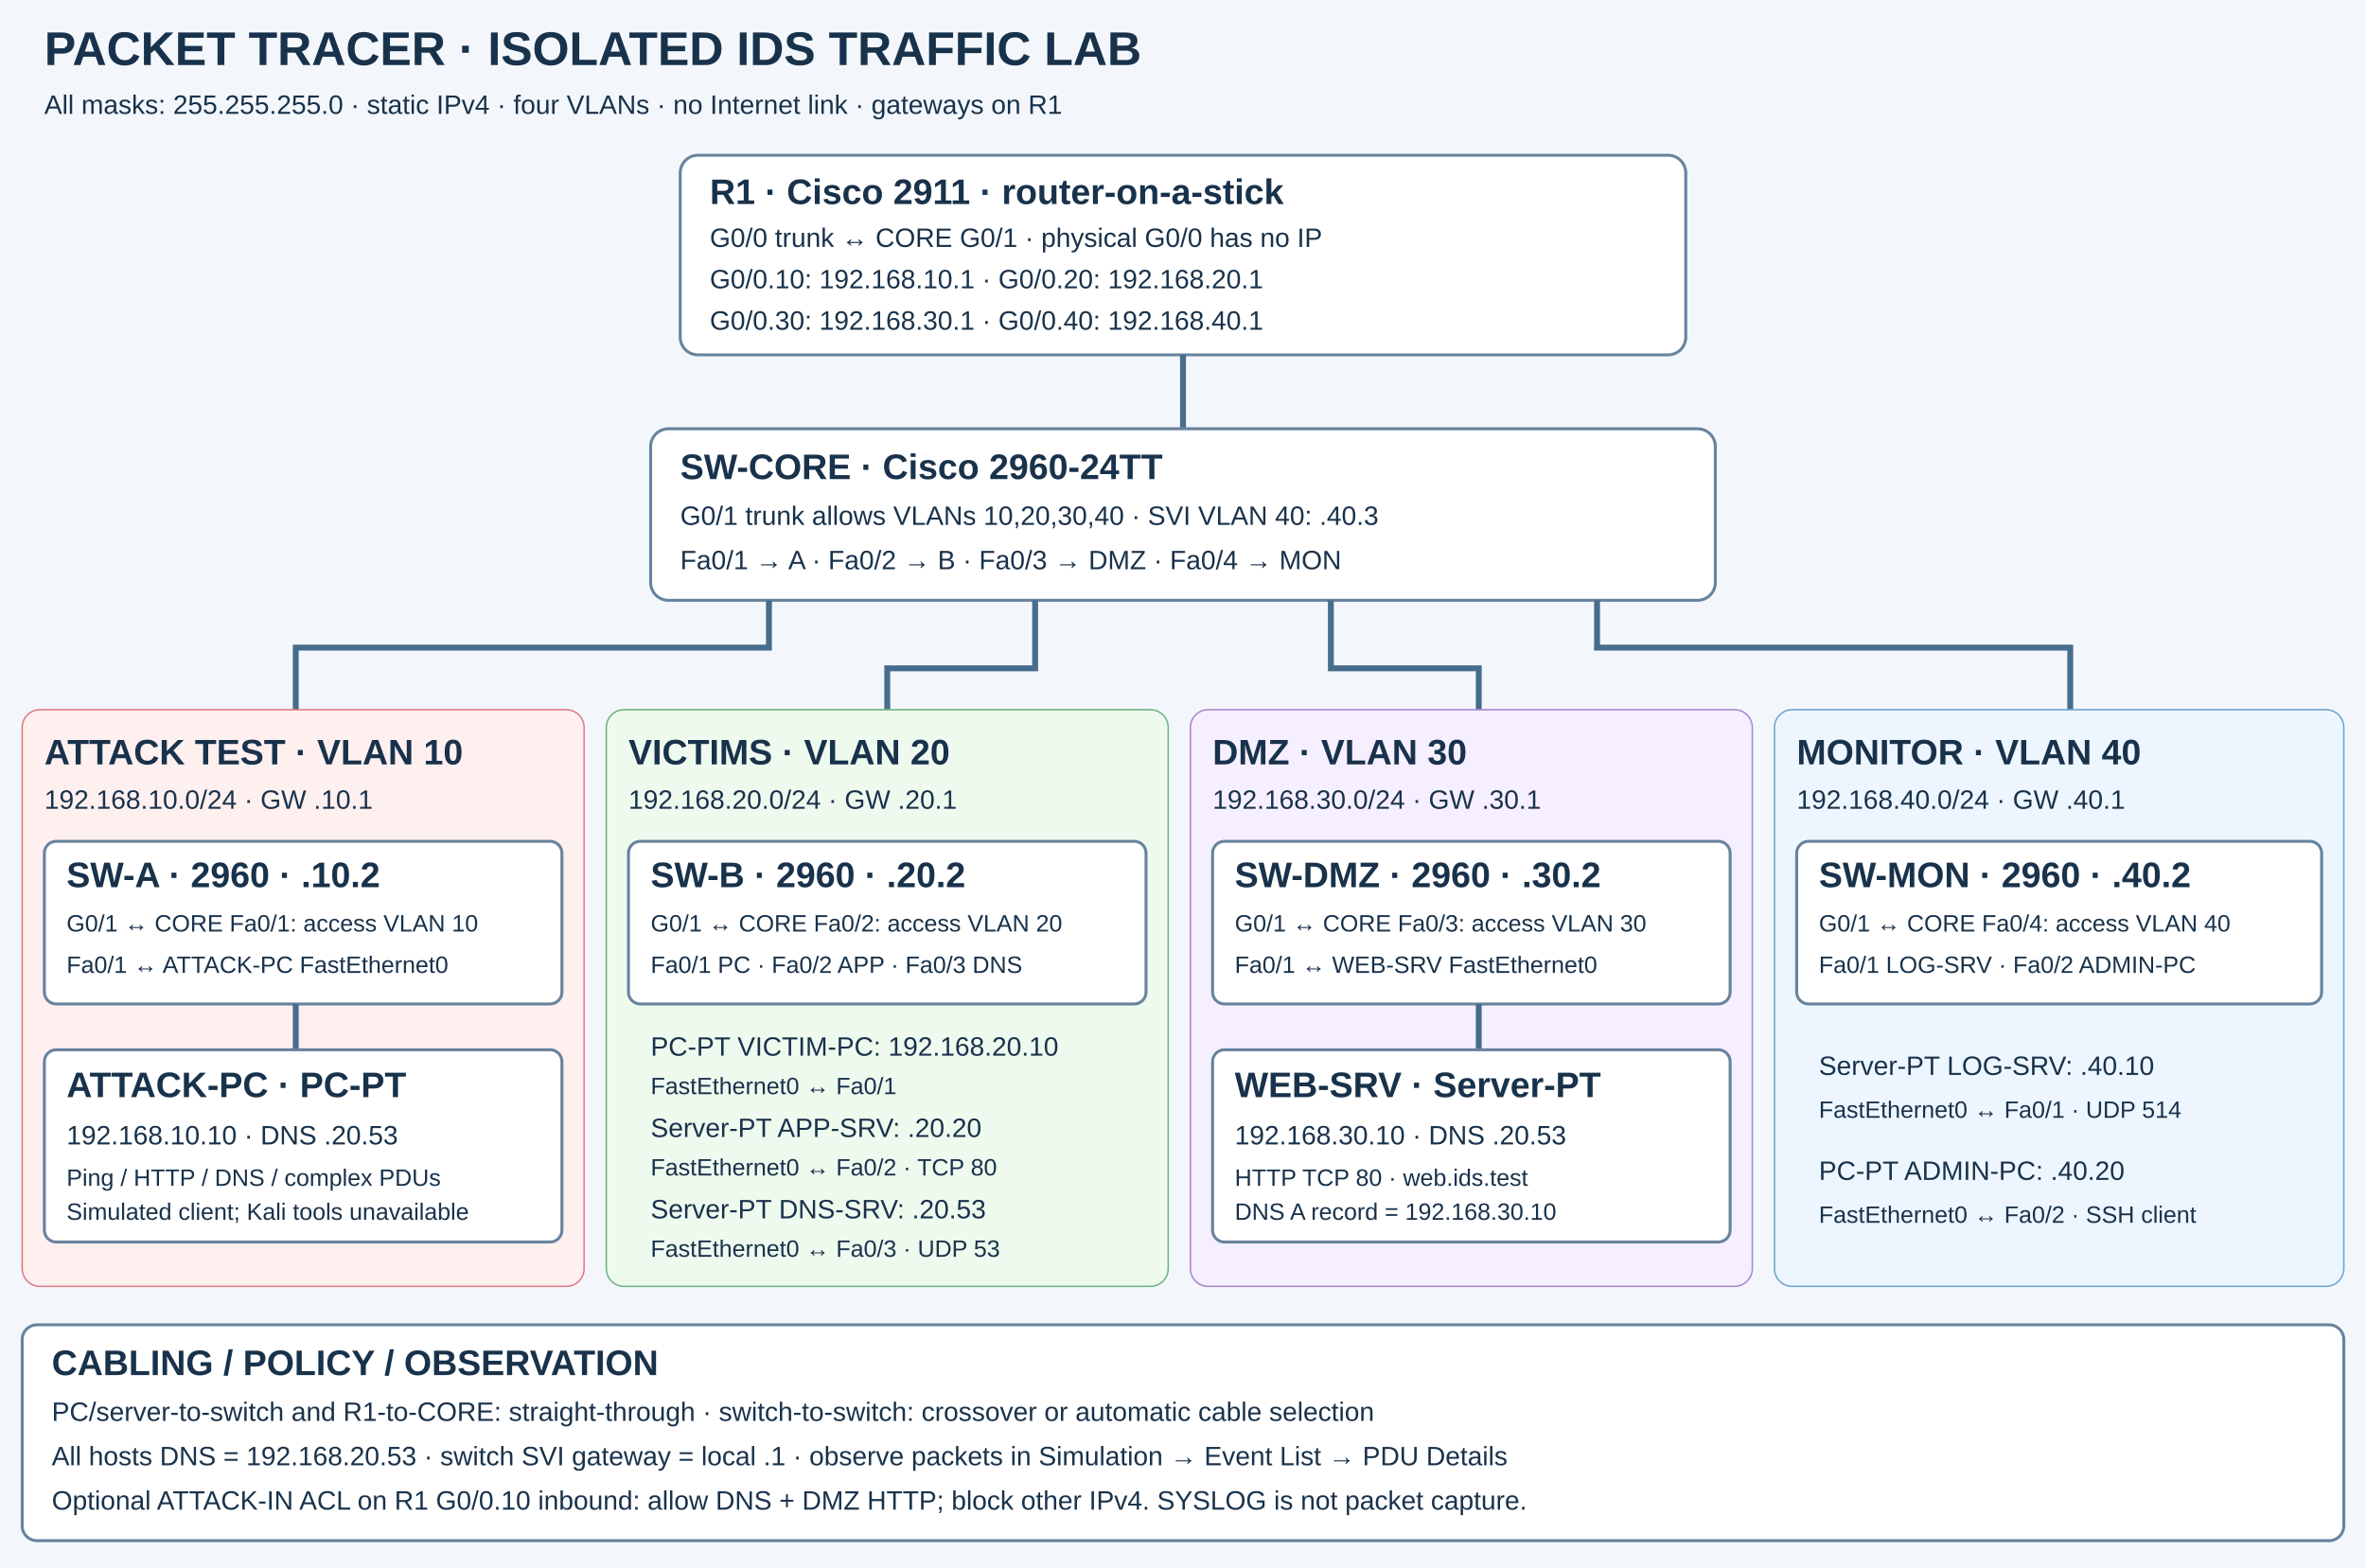
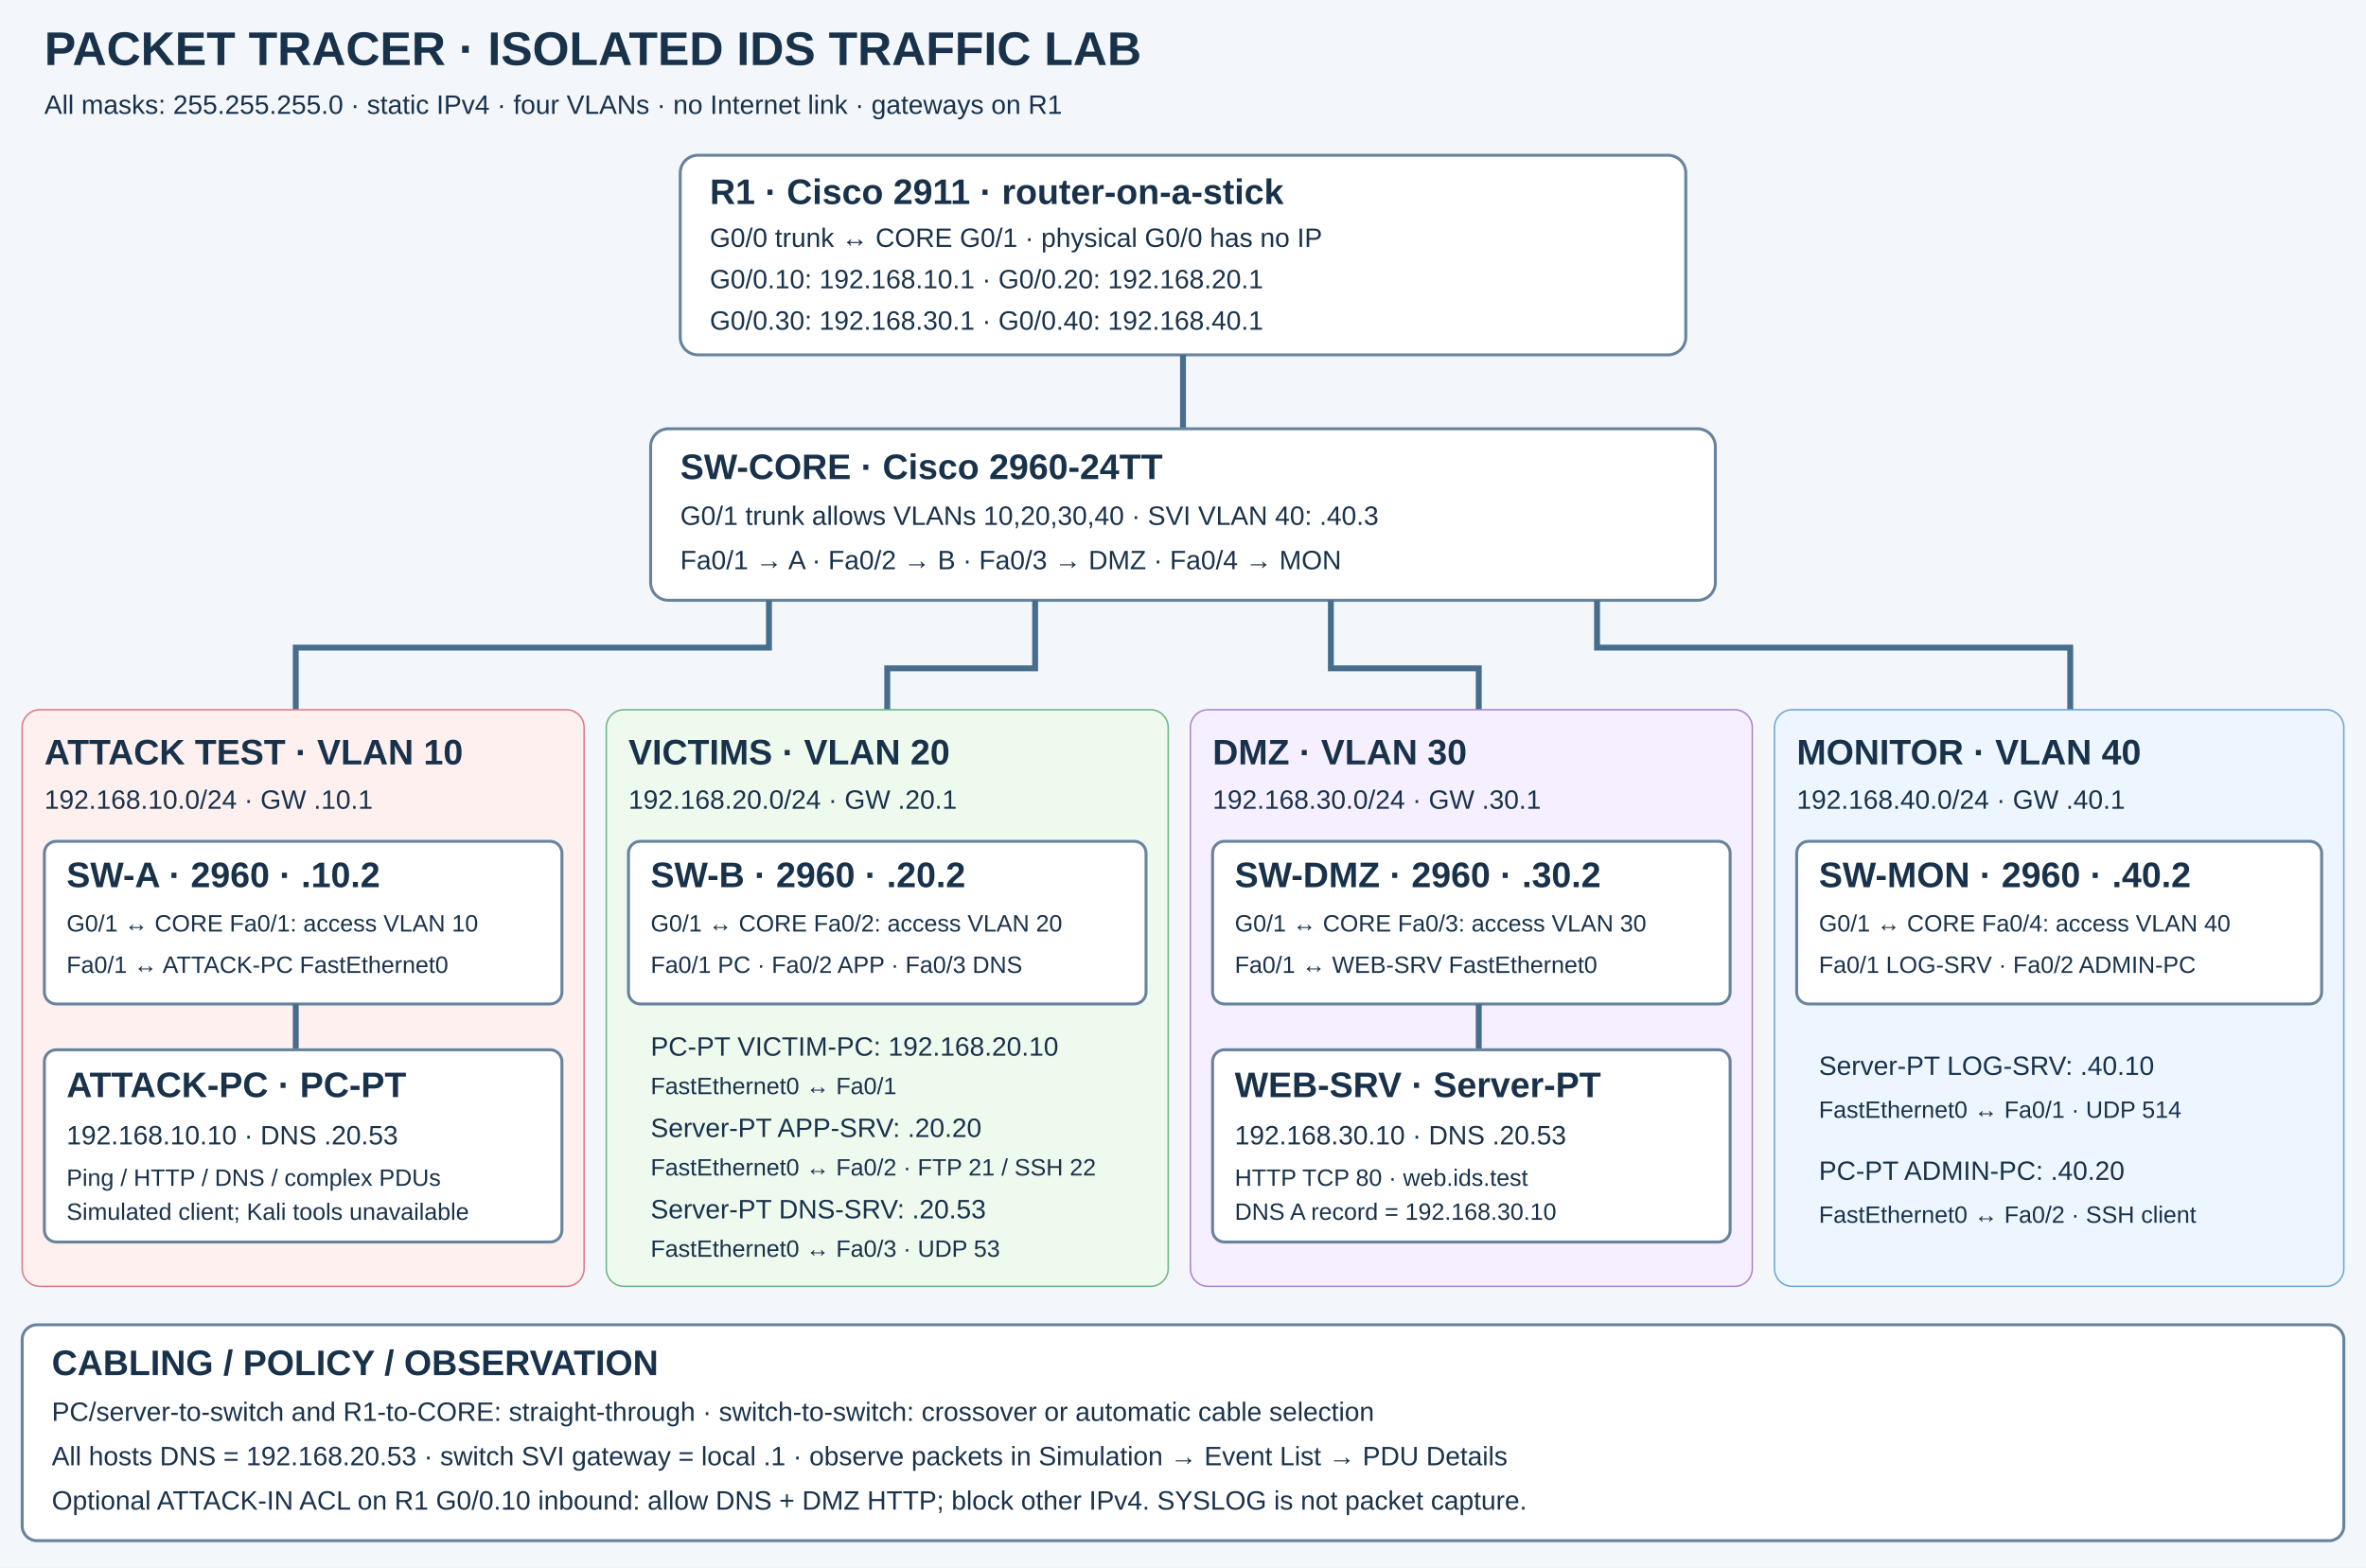
<svg xmlns="http://www.w3.org/2000/svg" width="1600" height="1060" viewBox="0 0 1600 1060">
  <defs>
    <style>text{font-family:Arial,sans-serif;fill:#19324b}.h{font-size:24px;font-weight:bold}.t{font-size:18px}.s{font-size:16px}.box{fill:white;stroke:#67839d;stroke-width:2}.wire{fill:none;stroke:#476d8c;stroke-width:4}</style>
  </defs>
  <rect width="1600" height="1060" fill="#f3f7fc" />
  <text x="30" y="44" font-size="32" font-weight="bold">PACKET TRACER · ISOLATED IDS TRAFFIC LAB</text>
  <text x="30" y="77" class="t">All masks: 255.255.255.0 · static IPv4 · four VLANs · no Internet link · gateways on R1</text>
  <rect x="460" y="105" width="680" height="135" rx="12" class="box" />
  <text x="480" y="138" class="h">R1 · Cisco 2911 · router-on-a-stick</text>
  <text x="480" y="167" class="t">G0/0 trunk ↔ CORE G0/1 · physical G0/0 has no IP</text>
  <text x="480" y="195" class="t">G0/0.10: 192.168.10.1 · G0/0.20: 192.168.20.1</text>
  <text x="480" y="223" class="t">G0/0.30: 192.168.30.1 · G0/0.40: 192.168.40.1</text>
  <path d="M800 240 V290" class="wire" />
  <rect x="440" y="290" width="720" height="116" rx="12" class="box" />
  <text x="460" y="324" class="h">SW-CORE · Cisco 2960-24TT</text>
  <text x="460" y="355" class="t">G0/1 trunk allows VLANs 10,20,30,40 · SVI VLAN 40: .40.3</text>
  <text x="460" y="385" class="t">Fa0/1 → A · Fa0/2 → B · Fa0/3 → DMZ · Fa0/4 → MON</text>
  <path d="M520 406 V438 H200 V485 M700 406 V452 H600 V485 M900 406 V452 H1000 V485 M1080 406 V438 H1400 V485" class="wire" />
  <rect x="15" y="480" width="380" height="390" rx="12" fill="#fff0f0" stroke="#dc7b83" />
  <rect x="410" y="480" width="380" height="390" rx="12" fill="#effaef" stroke="#6cb581" />
  <rect x="805" y="480" width="380" height="390" rx="12" fill="#f6efff" stroke="#aa85cf" />
  <rect x="1200" y="480" width="385" height="390" rx="12" fill="#edf6ff" stroke="#6aa5d1" />
  <text x="30" y="517" class="h">ATTACK TEST · VLAN 10</text>
  <text x="30" y="547" class="t">192.168.10.0/24 · GW .10.1</text>
  <text x="425" y="517" class="h">VICTIMS · VLAN 20</text>
  <text x="425" y="547" class="t">192.168.20.0/24 · GW .20.1</text>
  <text x="820" y="517" class="h">DMZ · VLAN 30</text>
  <text x="820" y="547" class="t">192.168.30.0/24 · GW .30.1</text>
  <text x="1215" y="517" class="h">MONITOR · VLAN 40</text>
  <text x="1215" y="547" class="t">192.168.40.0/24 · GW .40.1</text>
  <rect x="30" y="569" width="350" height="110" rx="8" class="box" />
  <text x="45" y="600" class="h">SW-A · 2960 · .10.2</text>
  <text x="45" y="630" class="s">G0/1 ↔ CORE Fa0/1: access VLAN 10</text>
  <text x="45" y="658" class="s">Fa0/1 ↔ ATTACK-PC FastEthernet0</text>
  <path d="M200 679 V710" class="wire" />
  <rect x="30" y="710" width="350" height="130" rx="8" class="box" />
  <text x="45" y="742" class="h">ATTACK-PC · PC-PT</text>
  <text x="45" y="774" class="t">192.168.10.10 · DNS .20.53</text>
  <text x="45" y="802" class="s">Ping / HTTP / DNS / complex PDUs</text>
  <text x="45" y="825" class="s">Simulated client; Kali tools unavailable</text>
  <rect x="425" y="569" width="350" height="110" rx="8" class="box" />
  <text x="440" y="600" class="h">SW-B · 2960 · .20.2</text>
  <text x="440" y="630" class="s">G0/1 ↔ CORE Fa0/2: access VLAN 20</text>
  <text x="440" y="658" class="s">Fa0/1 PC · Fa0/2 APP · Fa0/3 DNS</text>
  <text x="440" y="714" class="t">PC-PT VICTIM-PC: 192.168.20.10</text>
  <text x="440" y="740" class="s">FastEthernet0 ↔ Fa0/1</text>
  <text x="440" y="769" class="t">Server-PT APP-SRV: .20.20</text>
-   <text x="440" y="795" class="s">FastEthernet0 ↔ Fa0/2 · TCP 80</text>
+   <text x="440" y="795" class="s">FastEthernet0 ↔ Fa0/2 · FTP 21 / SSH 22</text>
  <text x="440" y="824" class="t">Server-PT DNS-SRV: .20.53</text>
  <text x="440" y="850" class="s">FastEthernet0 ↔ Fa0/3 · UDP 53</text>
  <rect x="820" y="569" width="350" height="110" rx="8" class="box" />
  <text x="835" y="600" class="h">SW-DMZ · 2960 · .30.2</text>
  <text x="835" y="630" class="s">G0/1 ↔ CORE Fa0/3: access VLAN 30</text>
  <text x="835" y="658" class="s">Fa0/1 ↔ WEB-SRV FastEthernet0</text>
  <path d="M1000 679 V710" class="wire" />
  <rect x="820" y="710" width="350" height="130" rx="8" class="box" />
  <text x="835" y="742" class="h">WEB-SRV · Server-PT</text>
  <text x="835" y="774" class="t">192.168.30.10 · DNS .20.53</text>
  <text x="835" y="802" class="s">HTTP TCP 80 · web.ids.test</text>
  <text x="835" y="825" class="s">DNS A record = 192.168.30.10</text>
  <rect x="1215" y="569" width="355" height="110" rx="8" class="box" />
  <text x="1230" y="600" class="h">SW-MON · 2960 · .40.2</text>
  <text x="1230" y="630" class="s">G0/1 ↔ CORE Fa0/4: access VLAN 40</text>
  <text x="1230" y="658" class="s">Fa0/1 LOG-SRV · Fa0/2 ADMIN-PC</text>
  <text x="1230" y="727" class="t">Server-PT LOG-SRV: .40.10</text>
  <text x="1230" y="756" class="s">FastEthernet0 ↔ Fa0/1 · UDP 514</text>
  <text x="1230" y="798" class="t">PC-PT ADMIN-PC: .40.20</text>
  <text x="1230" y="827" class="s">FastEthernet0 ↔ Fa0/2 · SSH client</text>
  <rect x="15" y="896" width="1570" height="146" rx="10" class="box" />
  <text x="35" y="930" class="h">CABLING / POLICY / OBSERVATION</text>
  <text x="35" y="961" class="t">PC/server-to-switch and R1-to-CORE: straight-through · switch-to-switch: crossover or automatic cable selection</text>
  <text x="35" y="991" class="t">All hosts DNS = 192.168.20.53 · switch SVI gateway = local .1 · observe packets in Simulation → Event List → PDU Details</text>
  <text x="35" y="1021" class="t">Optional ATTACK-IN ACL on R1 G0/0.10 inbound: allow DNS + DMZ HTTP; block other IPv4. SYSLOG is not packet capture.</text>
</svg>
